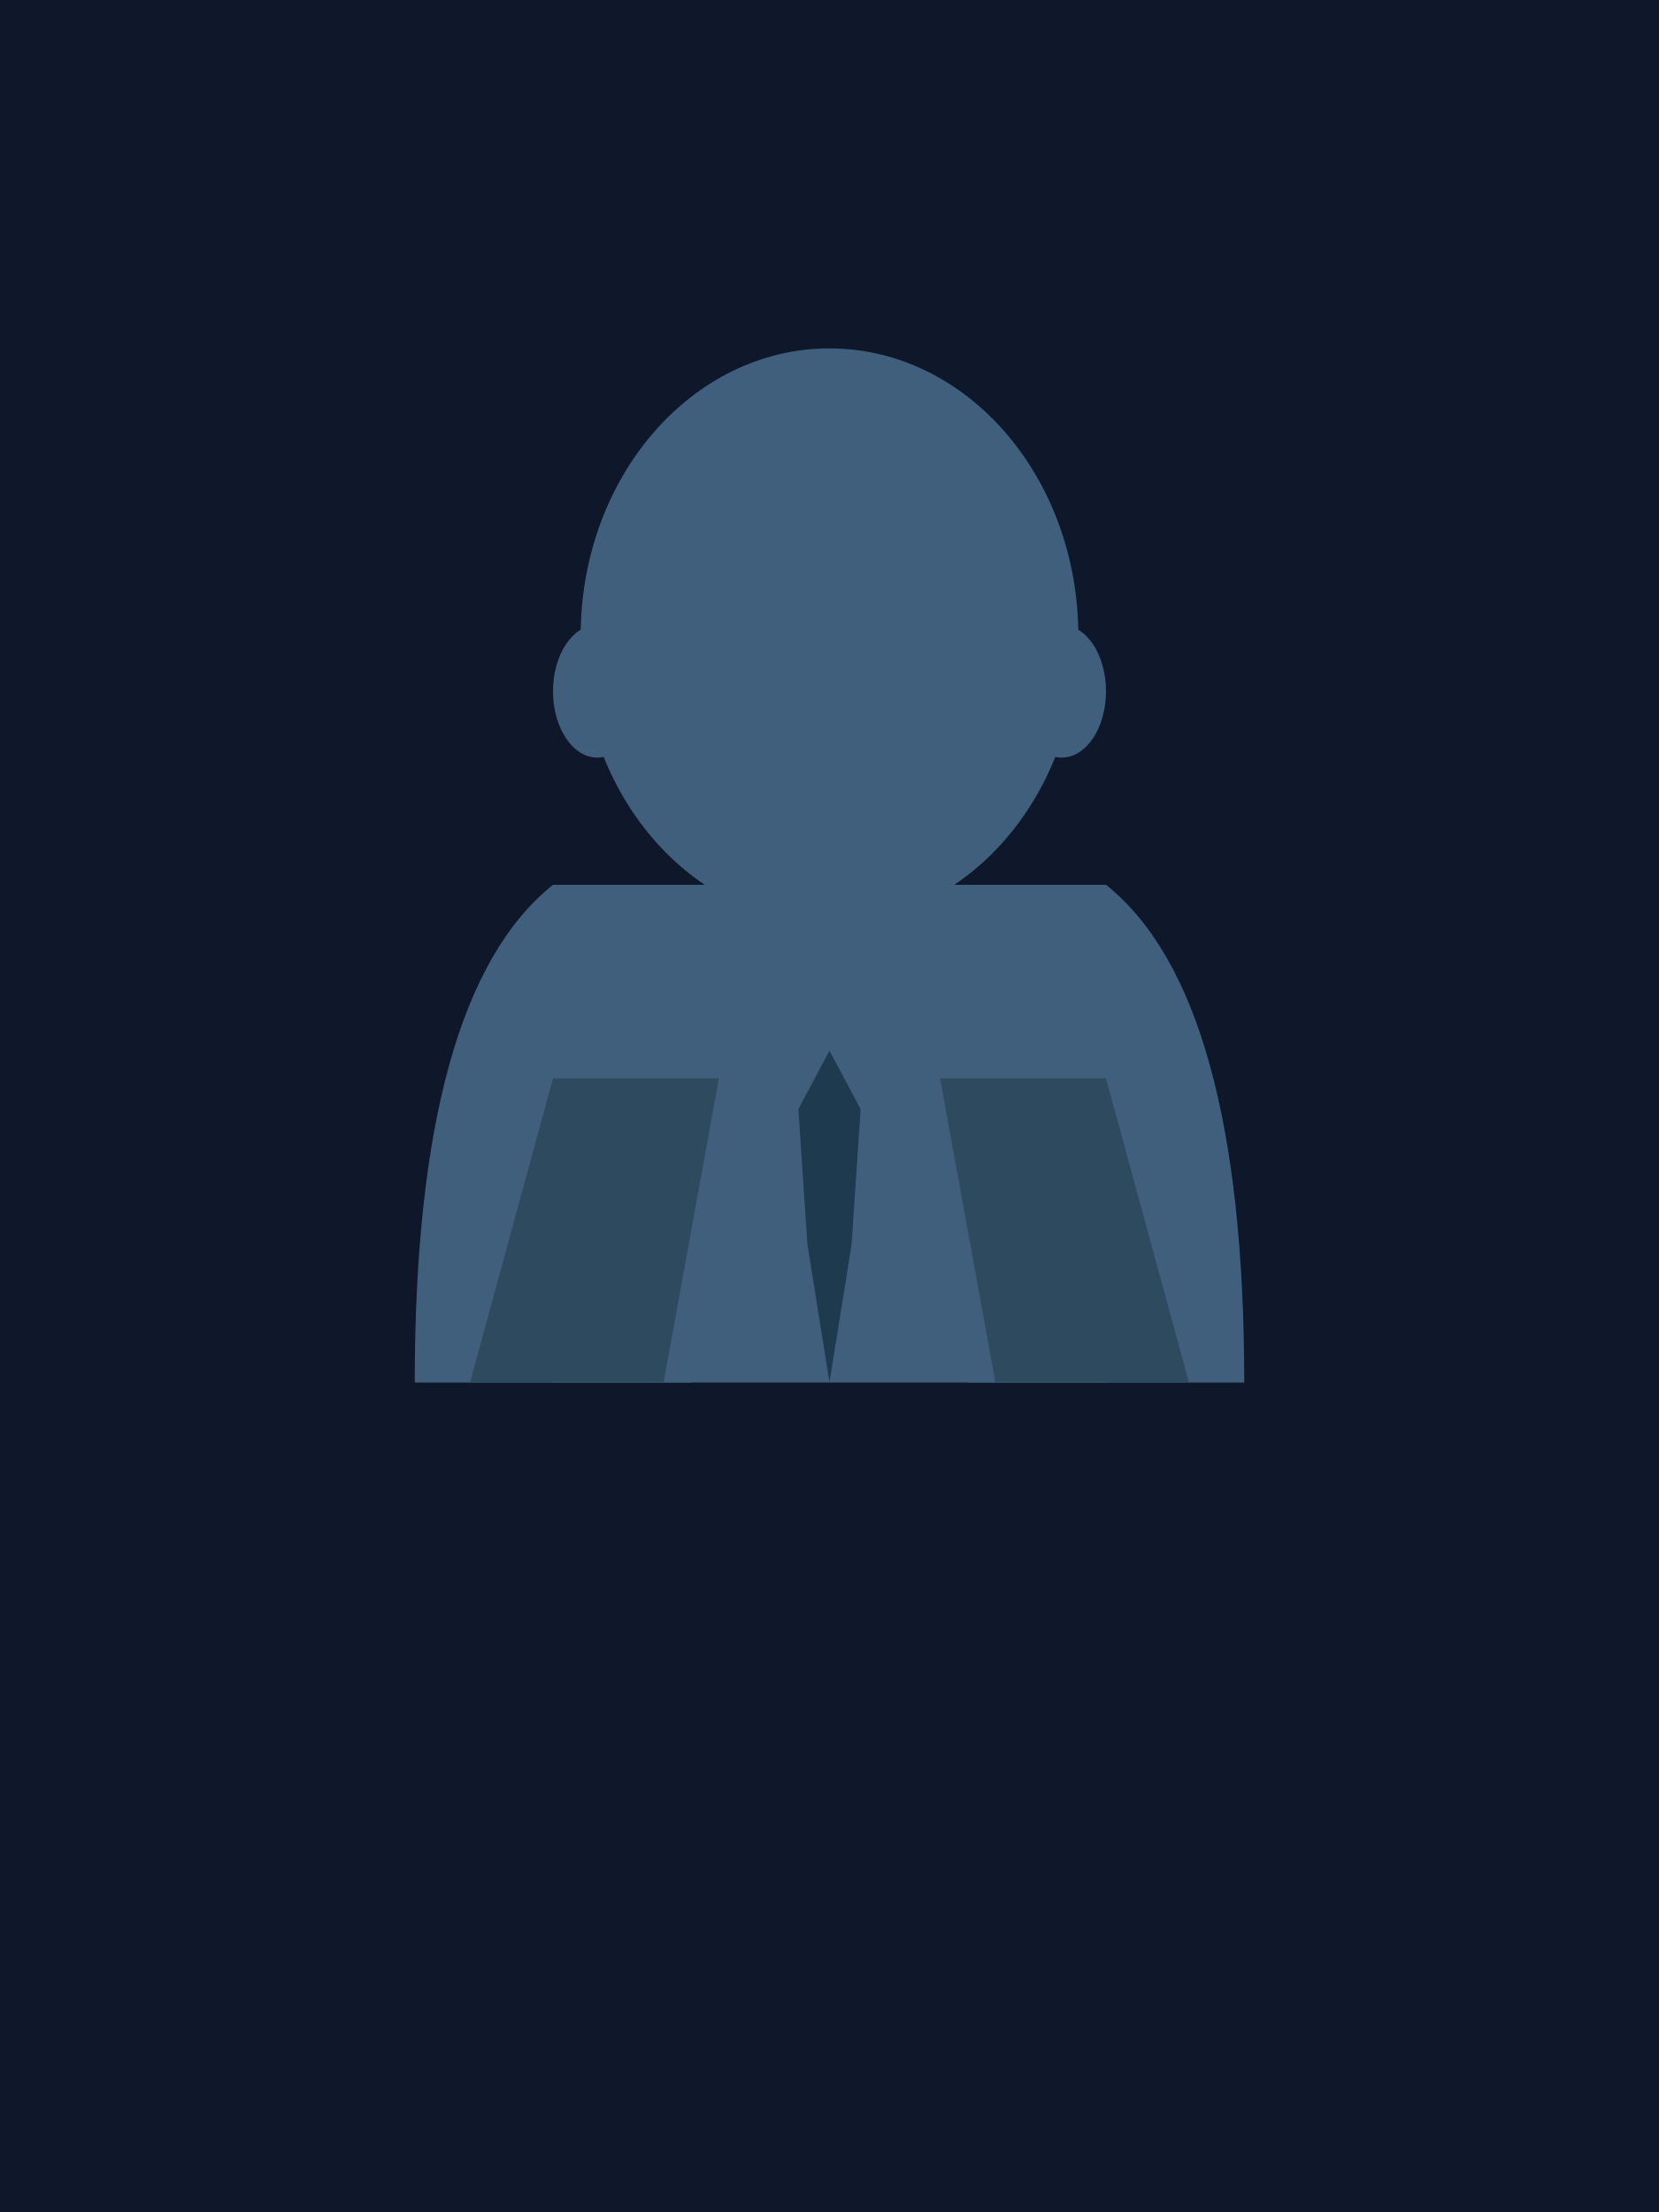
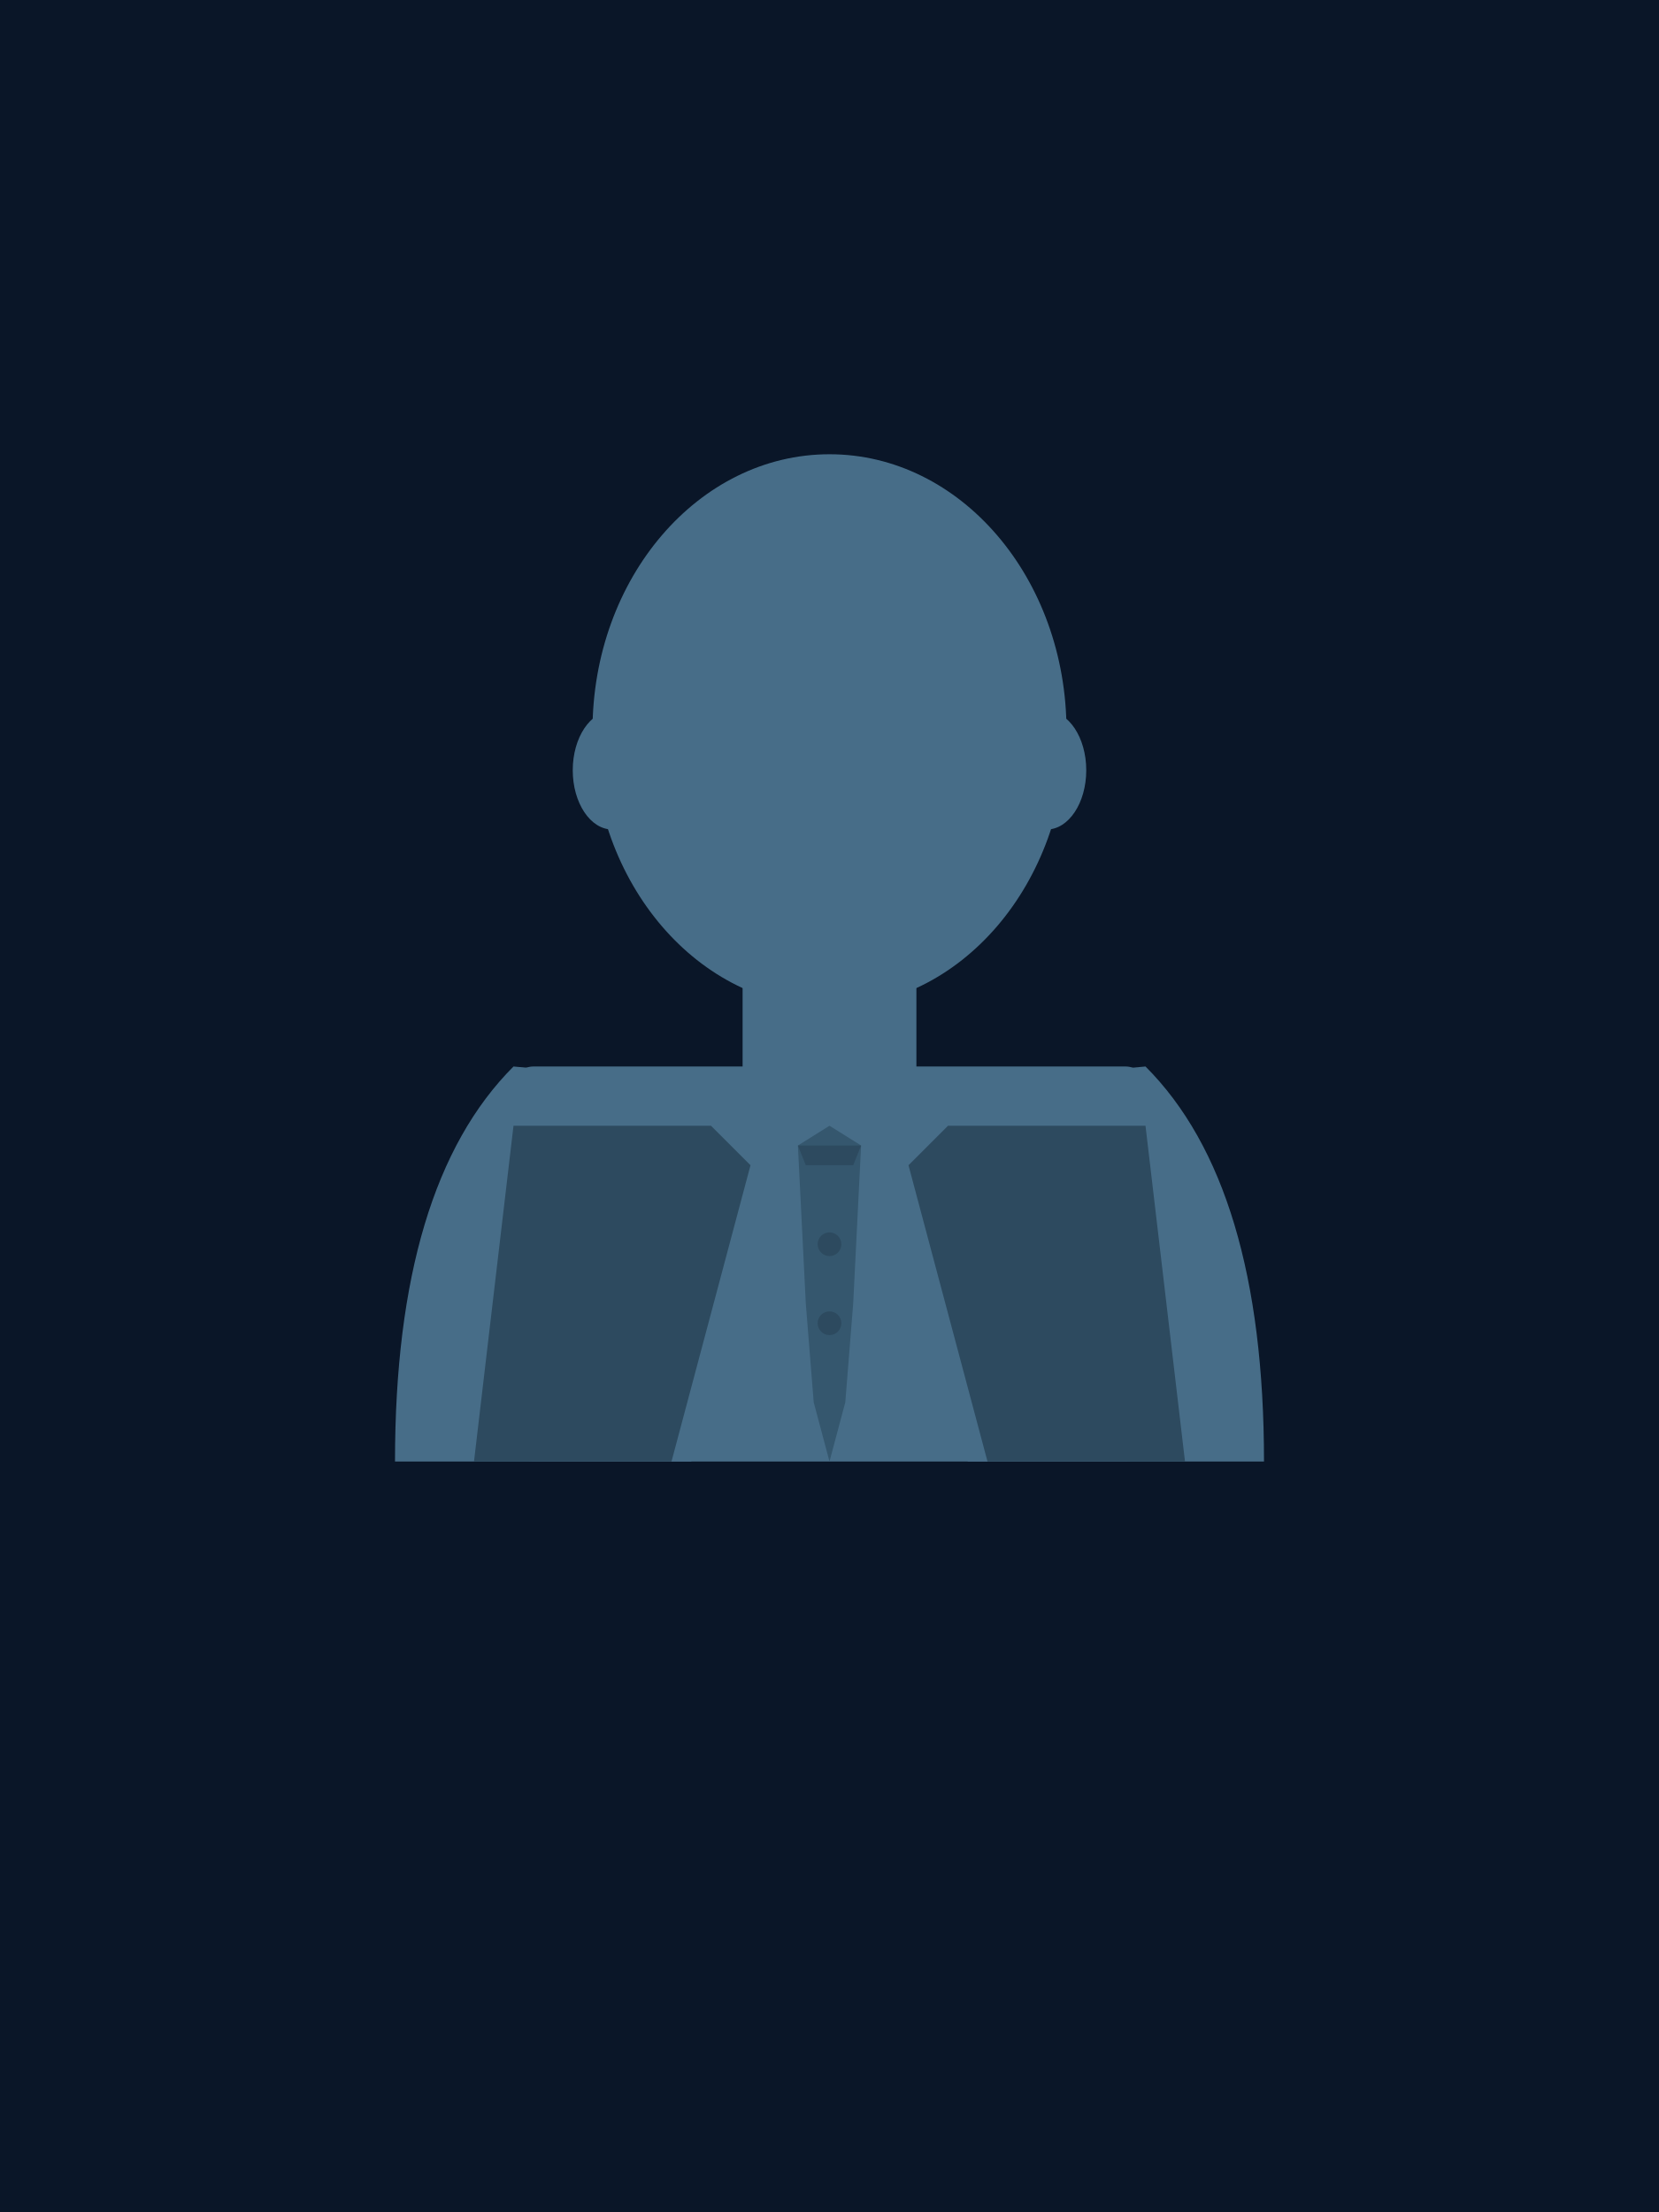
- <svg xmlns="http://www.w3.org/2000/svg" width="300" height="400" viewBox="0 0 300 400" fill="none">
-   <rect width="300" height="400" fill="#0f172a" />
-   <g transform="translate(150, 200)">
-     <ellipse cx="0" cy="-85" rx="45" ry="52" fill="#3f5f7d" />
-     <ellipse cx="-42" cy="-75" rx="8" ry="12" fill="#3f5f7d" />
-     <ellipse cx="42" cy="-75" rx="8" ry="12" fill="#3f5f7d" />
-     <path d="M -75 50 Q -75 -20 -50 -40 L -15 -35 L -15 10 Q -15 30 -25 50 Z" fill="#3f5f7d" />
-     <path d="M 75 50 Q 75 -20 50 -40 L 15 -35 L 15 10 Q 15 30 25 50 Z" fill="#3f5f7d" />
-     <rect x="-50" y="-40" width="100" height="90" fill="#3f5f7d" />
-     <rect x="-15" y="-35" width="30" height="20" fill="#3f5f7d" />
-     <path d="M -50 -5 L -20 -5 L -30 50 L -65 50 Z" fill="#2d4a5f" />
-     <path d="M 50 -5 L 20 -5 L 30 50 L 65 50 Z" fill="#2d4a5f" />
-     <path d="M 0 -10 L -6 -5 L -4 25 L 0 50 L 4 25 L 6 -5 Z" fill="#1e3a4f" />
-     <path d="M -15 -5 L -8 5 L 0 -10 L 8 5 L 15 -5 L 10 -15 L -10 -15 Z" fill="#3f5f7d" />
+ <svg xmlns="http://www.w3.org/2000/svg" width="420" height="560" viewBox="0 0 420 560" fill="none">
+   <rect width="420" height="560" fill="#0a1628" />
+   <g transform="translate(210, 280)">
+     <ellipse cx="0" cy="-95" rx="60" ry="70" fill="#476d88" />
+     <ellipse cx="-55" cy="-85" rx="10" ry="15" fill="#476d88" />
+     <ellipse cx="55" cy="-85" rx="10" ry="15" fill="#476d88" />
+     <rect x="-22" y="-30" width="44" height="35" fill="#476d88" />
+     <path d="M -110 90 Q -110 20 -80 -10 L -25 -5 L -25 20 Q -25 50 -35 90 Z" fill="#476d88" />
+     <path d="M 110 90 Q 110 20 80 -10 L 25 -5 L 25 20 Q 25 50 35 90 Z" fill="#476d88" />
+     <rect x="-80" y="-10" width="160" height="100" fill="#476d88" rx="5" />
+     <path d="M -80 5 L -30 5 L -20 15 L -40 90 L -90 90 Z" fill="#2d4a5f" />
+     <path d="M 80 5 L 30 5 L 20 15 L 40 90 L 90 90 Z" fill="#2d4a5f" />
+     <path d="M -20 5 L -12 15 L 0 5 L 12 15 L 20 5 L 15 -5 L -15 -5 Z" fill="#476d88" />
+     <path d="M 0 5 L -8 10 L -6 50 L -4 75 L 0 90 L 4 75 L 6 50 L 8 10 Z" fill="#35576e" />
+     <path d="M -8 10 L 8 10 L 6 15 L -6 15 Z" fill="#2d4a5f" />
+     <circle cx="0" cy="35" r="3" fill="#2d4a5f" />
+     <circle cx="0" cy="55" r="3" fill="#2d4a5f" />
  </g>
</svg>
